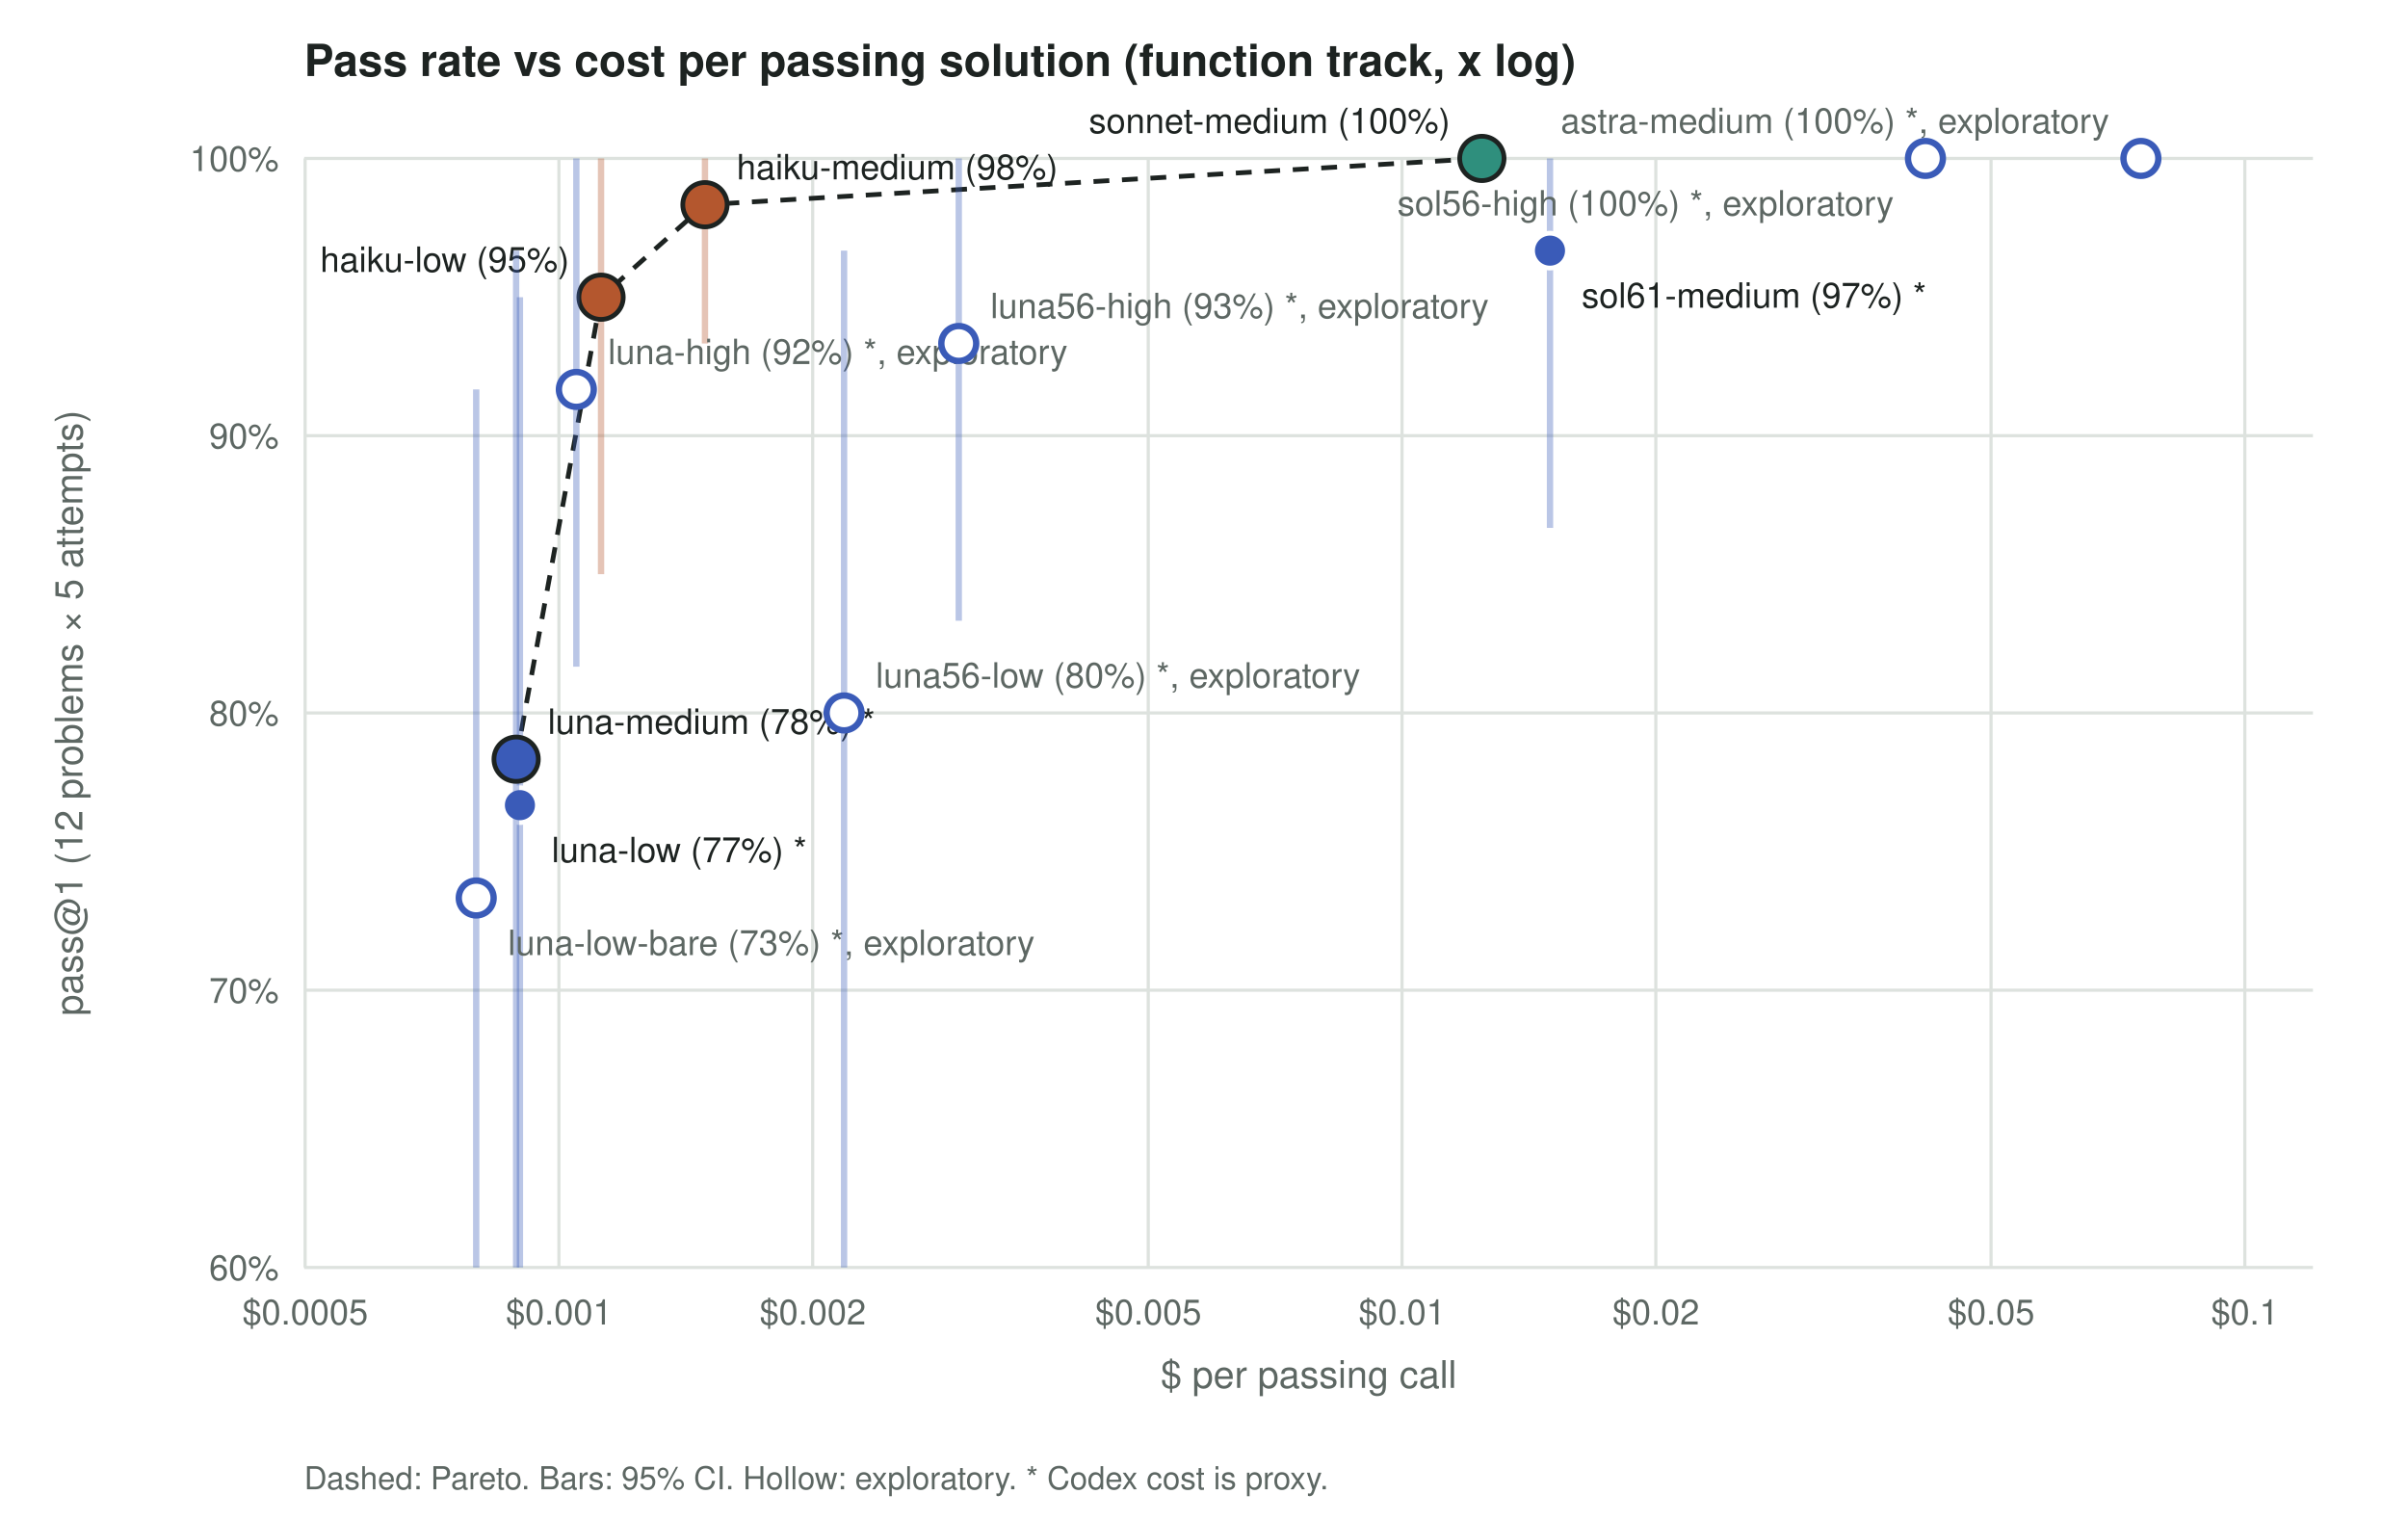
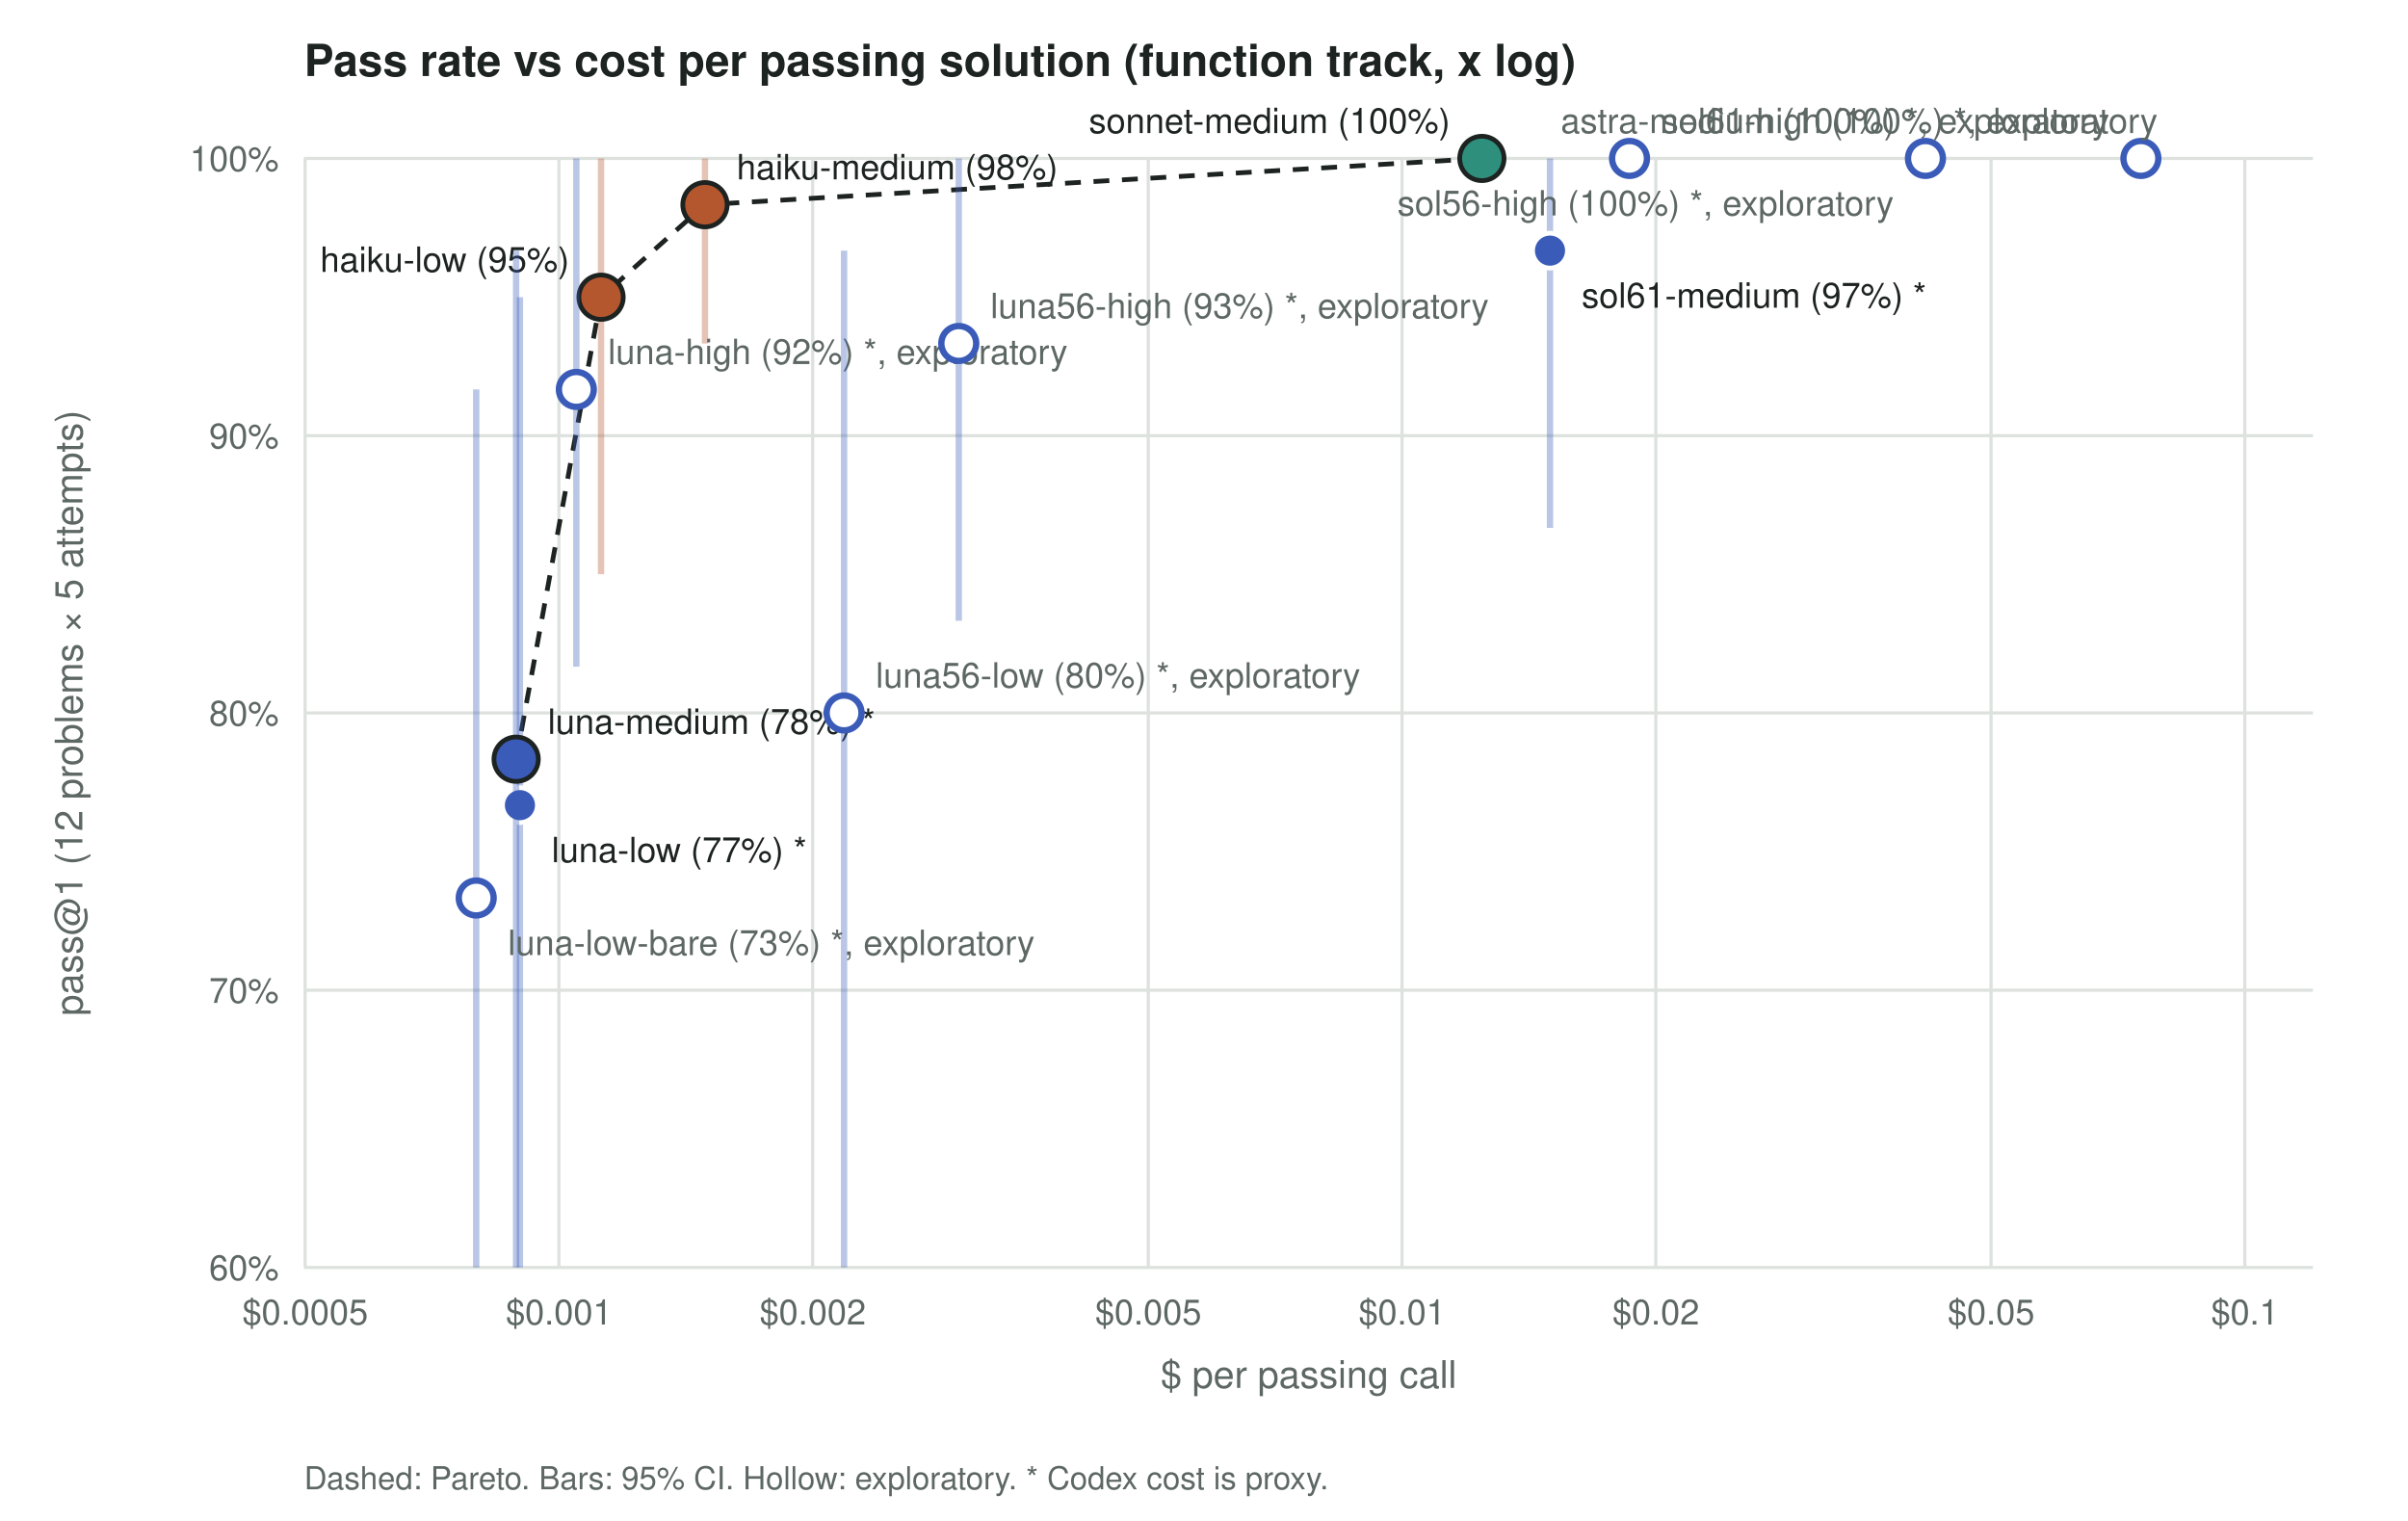
<svg xmlns="http://www.w3.org/2000/svg" viewBox="0 0 760 480" width="760" height="480" font-family="Hanken Grotesk, -apple-system, Segoe UI, Helvetica, Arial, sans-serif" font-size="12">
  <rect width="760" height="480" fill="var(--panel,#ffffff)" />
  <text x="96.0" y="24.0" font-size="14" text-anchor="start" style="fill:var(--fg,#1d2321)" font-weight="600">Pass rate vs cost per passing solution (function track, x log)</text>
  <line x1="96" x2="730" y1="400.0" y2="400.0" stroke="var(--line,#dde2de)" />
  <text x="88.0" y="404.0" font-size="11" text-anchor="end" style="fill:var(--muted,#5d6763)" font-weight="normal">60%</text>
  <line x1="96" x2="730" y1="312.5" y2="312.5" stroke="var(--line,#dde2de)" />
  <text x="88.0" y="316.5" font-size="11" text-anchor="end" style="fill:var(--muted,#5d6763)" font-weight="normal">70%</text>
  <line x1="96" x2="730" y1="225.0" y2="225.0" stroke="var(--line,#dde2de)" />
  <text x="88.0" y="229.0" font-size="11" text-anchor="end" style="fill:var(--muted,#5d6763)" font-weight="normal">80%</text>
  <line x1="96" x2="730" y1="137.5" y2="137.5" stroke="var(--line,#dde2de)" />
  <text x="88.0" y="141.5" font-size="11" text-anchor="end" style="fill:var(--muted,#5d6763)" font-weight="normal">90%</text>
  <line x1="96" x2="730" y1="50.0" y2="50.0" stroke="var(--line,#dde2de)" />
  <text x="88.0" y="54.0" font-size="11" text-anchor="end" style="fill:var(--muted,#5d6763)" font-weight="normal">100%</text>
  <line x1="96.3" x2="96.3" y1="50" y2="400" stroke="var(--line,#dde2de)" />
  <text x="96.3" y="418.0" font-size="11" text-anchor="middle" style="fill:var(--muted,#5d6763)" font-weight="normal">$0.0005</text>
  <line x1="176.4" x2="176.4" y1="50" y2="400" stroke="var(--line,#dde2de)" />
  <text x="176.4" y="418.0" font-size="11" text-anchor="middle" style="fill:var(--muted,#5d6763)" font-weight="normal">$0.001</text>
  <line x1="256.5" x2="256.5" y1="50" y2="400" stroke="var(--line,#dde2de)" />
  <text x="256.5" y="418.0" font-size="11" text-anchor="middle" style="fill:var(--muted,#5d6763)" font-weight="normal">$0.002</text>
  <line x1="362.4" x2="362.4" y1="50" y2="400" stroke="var(--line,#dde2de)" />
  <text x="362.4" y="418.0" font-size="11" text-anchor="middle" style="fill:var(--muted,#5d6763)" font-weight="normal">$0.005</text>
  <line x1="442.5" x2="442.5" y1="50" y2="400" stroke="var(--line,#dde2de)" />
  <text x="442.5" y="418.0" font-size="11" text-anchor="middle" style="fill:var(--muted,#5d6763)" font-weight="normal">$0.01</text>
  <line x1="522.6" x2="522.6" y1="50" y2="400" stroke="var(--line,#dde2de)" />
  <text x="522.6" y="418.0" font-size="11" text-anchor="middle" style="fill:var(--muted,#5d6763)" font-weight="normal">$0.02</text>
  <line x1="628.4" x2="628.4" y1="50" y2="400" stroke="var(--line,#dde2de)" />
  <text x="628.4" y="418.0" font-size="11" text-anchor="middle" style="fill:var(--muted,#5d6763)" font-weight="normal">$0.05</text>
  <line x1="708.5" x2="708.5" y1="50" y2="400" stroke="var(--line,#dde2de)" />
  <text x="708.5" y="418.0" font-size="11" text-anchor="middle" style="fill:var(--muted,#5d6763)" font-weight="normal">$0.1</text>
  <text x="413.0" y="438.0" font-size="12" text-anchor="middle" style="fill:var(--muted,#5d6763)" font-weight="normal">$ per passing call</text>
  <text x="26.0" y="225.0" font-size="12" text-anchor="middle" style="fill:var(--muted,#5d6763)" font-weight="normal" transform="rotate(-90 26 225.0)">pass@1 (12 problems × 5 attempts)</text>
  <polyline points="162.9,239.6 189.7,93.8 222.5,64.6 467.7,50.0" fill="none" stroke="var(--fg,#1d2321)" stroke-width="1.5" stroke-dasharray="5 4" />
  <line x1="189.7" x2="189.7" y1="181.2" y2="50.0" stroke="var(--claude,#b4572e)" stroke-width="2" opacity="0.35" />
  <circle cx="189.7" cy="93.8" r="7" fill="var(--claude,#b4572e)" stroke="var(--fg,#1d2321)" stroke-width="1.5" />
  <text x="179.7" y="85.8" font-size="11" text-anchor="end" style="fill:var(--fg,#1d2321)" font-weight="normal">haiku-low (95%)</text>
  <line x1="222.5" x2="222.5" y1="108.4" y2="50.0" stroke="var(--claude,#b4572e)" stroke-width="2" opacity="0.35" />
  <circle cx="222.5" cy="64.6" r="7" fill="var(--claude,#b4572e)" stroke="var(--fg,#1d2321)" stroke-width="1.5" />
  <text x="232.5" y="56.6" font-size="11" text-anchor="start" style="fill:var(--fg,#1d2321)" font-weight="normal">haiku-medium (98%)</text>
  <line x1="467.7" x2="467.7" y1="50.0" y2="50.0" stroke="var(--sonnet,#2f8f7d)" stroke-width="2" opacity="0.35" />
  <circle cx="467.7" cy="50.0" r="7" fill="var(--sonnet,#2f8f7d)" stroke="var(--fg,#1d2321)" stroke-width="1.5" />
  <text x="457.7" y="42.0" font-size="11" text-anchor="end" style="fill:var(--fg,#1d2321)" font-weight="normal">sonnet-medium (100%)</text>
  <line x1="164.1" x2="164.1" y1="400.0" y2="93.8" stroke="var(--codex,#3a5bb8)" stroke-width="2" opacity="0.35" />
  <circle cx="164.1" cy="254.1" r="5.5" fill="var(--codex,#3a5bb8)" stroke="var(--panel,#ffffff)" stroke-width="1.5" />
  <text x="174.1" y="272.1" font-size="11" text-anchor="start" style="fill:var(--fg,#1d2321)" font-weight="normal">luna-low (77%) *</text>
  <line x1="162.9" x2="162.9" y1="400.0" y2="79.1" stroke="var(--codex,#3a5bb8)" stroke-width="2" opacity="0.35" />
  <circle cx="162.9" cy="239.6" r="7" fill="var(--codex,#3a5bb8)" stroke="var(--fg,#1d2321)" stroke-width="1.5" />
  <text x="172.9" y="231.6" font-size="11" text-anchor="start" style="fill:var(--fg,#1d2321)" font-weight="normal">luna-medium (78%) *</text>
  <line x1="489.2" x2="489.2" y1="166.6" y2="50.0" stroke="var(--codex,#3a5bb8)" stroke-width="2" opacity="0.35" />
  <circle cx="489.2" cy="79.1" r="5.5" fill="var(--codex,#3a5bb8)" stroke="var(--panel,#ffffff)" stroke-width="1.5" />
  <text x="499.2" y="97.1" font-size="11" text-anchor="start" style="fill:var(--fg,#1d2321)" font-weight="normal">sol61-medium (97%) *</text>
  <line x1="675.7" x2="675.7" y1="50.0" y2="50.0" stroke="var(--codex,#3a5bb8)" stroke-width="2" opacity="0.35" />
  <circle cx="675.7" cy="50.0" r="5.5" fill="var(--panel,#ffffff)" stroke="var(--codex,#3a5bb8)" stroke-width="2" />
  <text x="665.7" y="42.0" font-size="11" text-anchor="end" style="fill:var(--muted,#5d6763)" font-weight="normal">astra-medium (100%) *, exploratory</text>
  <line x1="181.9" x2="181.9" y1="210.4" y2="50.0" stroke="var(--codex,#3a5bb8)" stroke-width="2" opacity="0.35" />
  <circle cx="181.9" cy="122.9" r="5.5" fill="var(--panel,#ffffff)" stroke="var(--codex,#3a5bb8)" stroke-width="2" />
  <text x="191.9" y="114.9" font-size="11" text-anchor="start" style="fill:var(--muted,#5d6763)" font-weight="normal">luna-high (92%) *, exploratory</text>
  <line x1="150.3" x2="150.3" y1="400.0" y2="122.9" stroke="var(--codex,#3a5bb8)" stroke-width="2" opacity="0.35" />
  <circle cx="150.3" cy="283.4" r="5.5" fill="var(--panel,#ffffff)" stroke="var(--codex,#3a5bb8)" stroke-width="2" />
  <text x="160.3" y="301.4" font-size="11" text-anchor="start" style="fill:var(--muted,#5d6763)" font-weight="normal">luna-low-bare (73%) *, exploratory</text>
  <line x1="302.6" x2="302.6" y1="195.9" y2="50.0" stroke="var(--codex,#3a5bb8)" stroke-width="2" opacity="0.35" />
  <circle cx="302.6" cy="108.4" r="5.5" fill="var(--panel,#ffffff)" stroke="var(--codex,#3a5bb8)" stroke-width="2" />
  <text x="312.6" y="100.4" font-size="11" text-anchor="start" style="fill:var(--muted,#5d6763)" font-weight="normal">luna56-high (93%) *, exploratory</text>
  <line x1="266.4" x2="266.4" y1="400.0" y2="79.1" stroke="var(--codex,#3a5bb8)" stroke-width="2" opacity="0.35" />
  <circle cx="266.4" cy="225.0" r="5.5" fill="var(--panel,#ffffff)" stroke="var(--codex,#3a5bb8)" stroke-width="2" />
  <text x="276.4" y="217.0" font-size="11" text-anchor="start" style="fill:var(--muted,#5d6763)" font-weight="normal">luna56-low (80%) *, exploratory</text>
  <line x1="607.7" x2="607.7" y1="50.0" y2="50.0" stroke="var(--codex,#3a5bb8)" stroke-width="2" opacity="0.35" />
  <circle cx="607.7" cy="50.0" r="5.5" fill="var(--panel,#ffffff)" stroke="var(--codex,#3a5bb8)" stroke-width="2" />
  <text x="597.7" y="68.0" font-size="11" text-anchor="end" style="fill:var(--muted,#5d6763)" font-weight="normal">sol56-high (100%) *, exploratory</text>
+   <line x1="514.3" x2="514.3" y1="50.0" y2="50.0" stroke="var(--codex,#3a5bb8)" stroke-width="2" opacity="0.35" />
+   <circle cx="514.3" cy="50.0" r="5.5" fill="var(--panel,#ffffff)" stroke="var(--codex,#3a5bb8)" stroke-width="2" />
+   <text x="524.3" y="42.0" font-size="11" text-anchor="start" style="fill:var(--muted,#5d6763)" font-weight="normal">sol61-high (100%) *, exploratory</text>
  <text x="96.0" y="470.0" font-size="10" text-anchor="start" style="fill:var(--muted,#5d6763)" font-weight="normal">Dashed: Pareto. Bars: 95% CI. Hollow: exploratory. * Codex cost is proxy.</text>
</svg>
